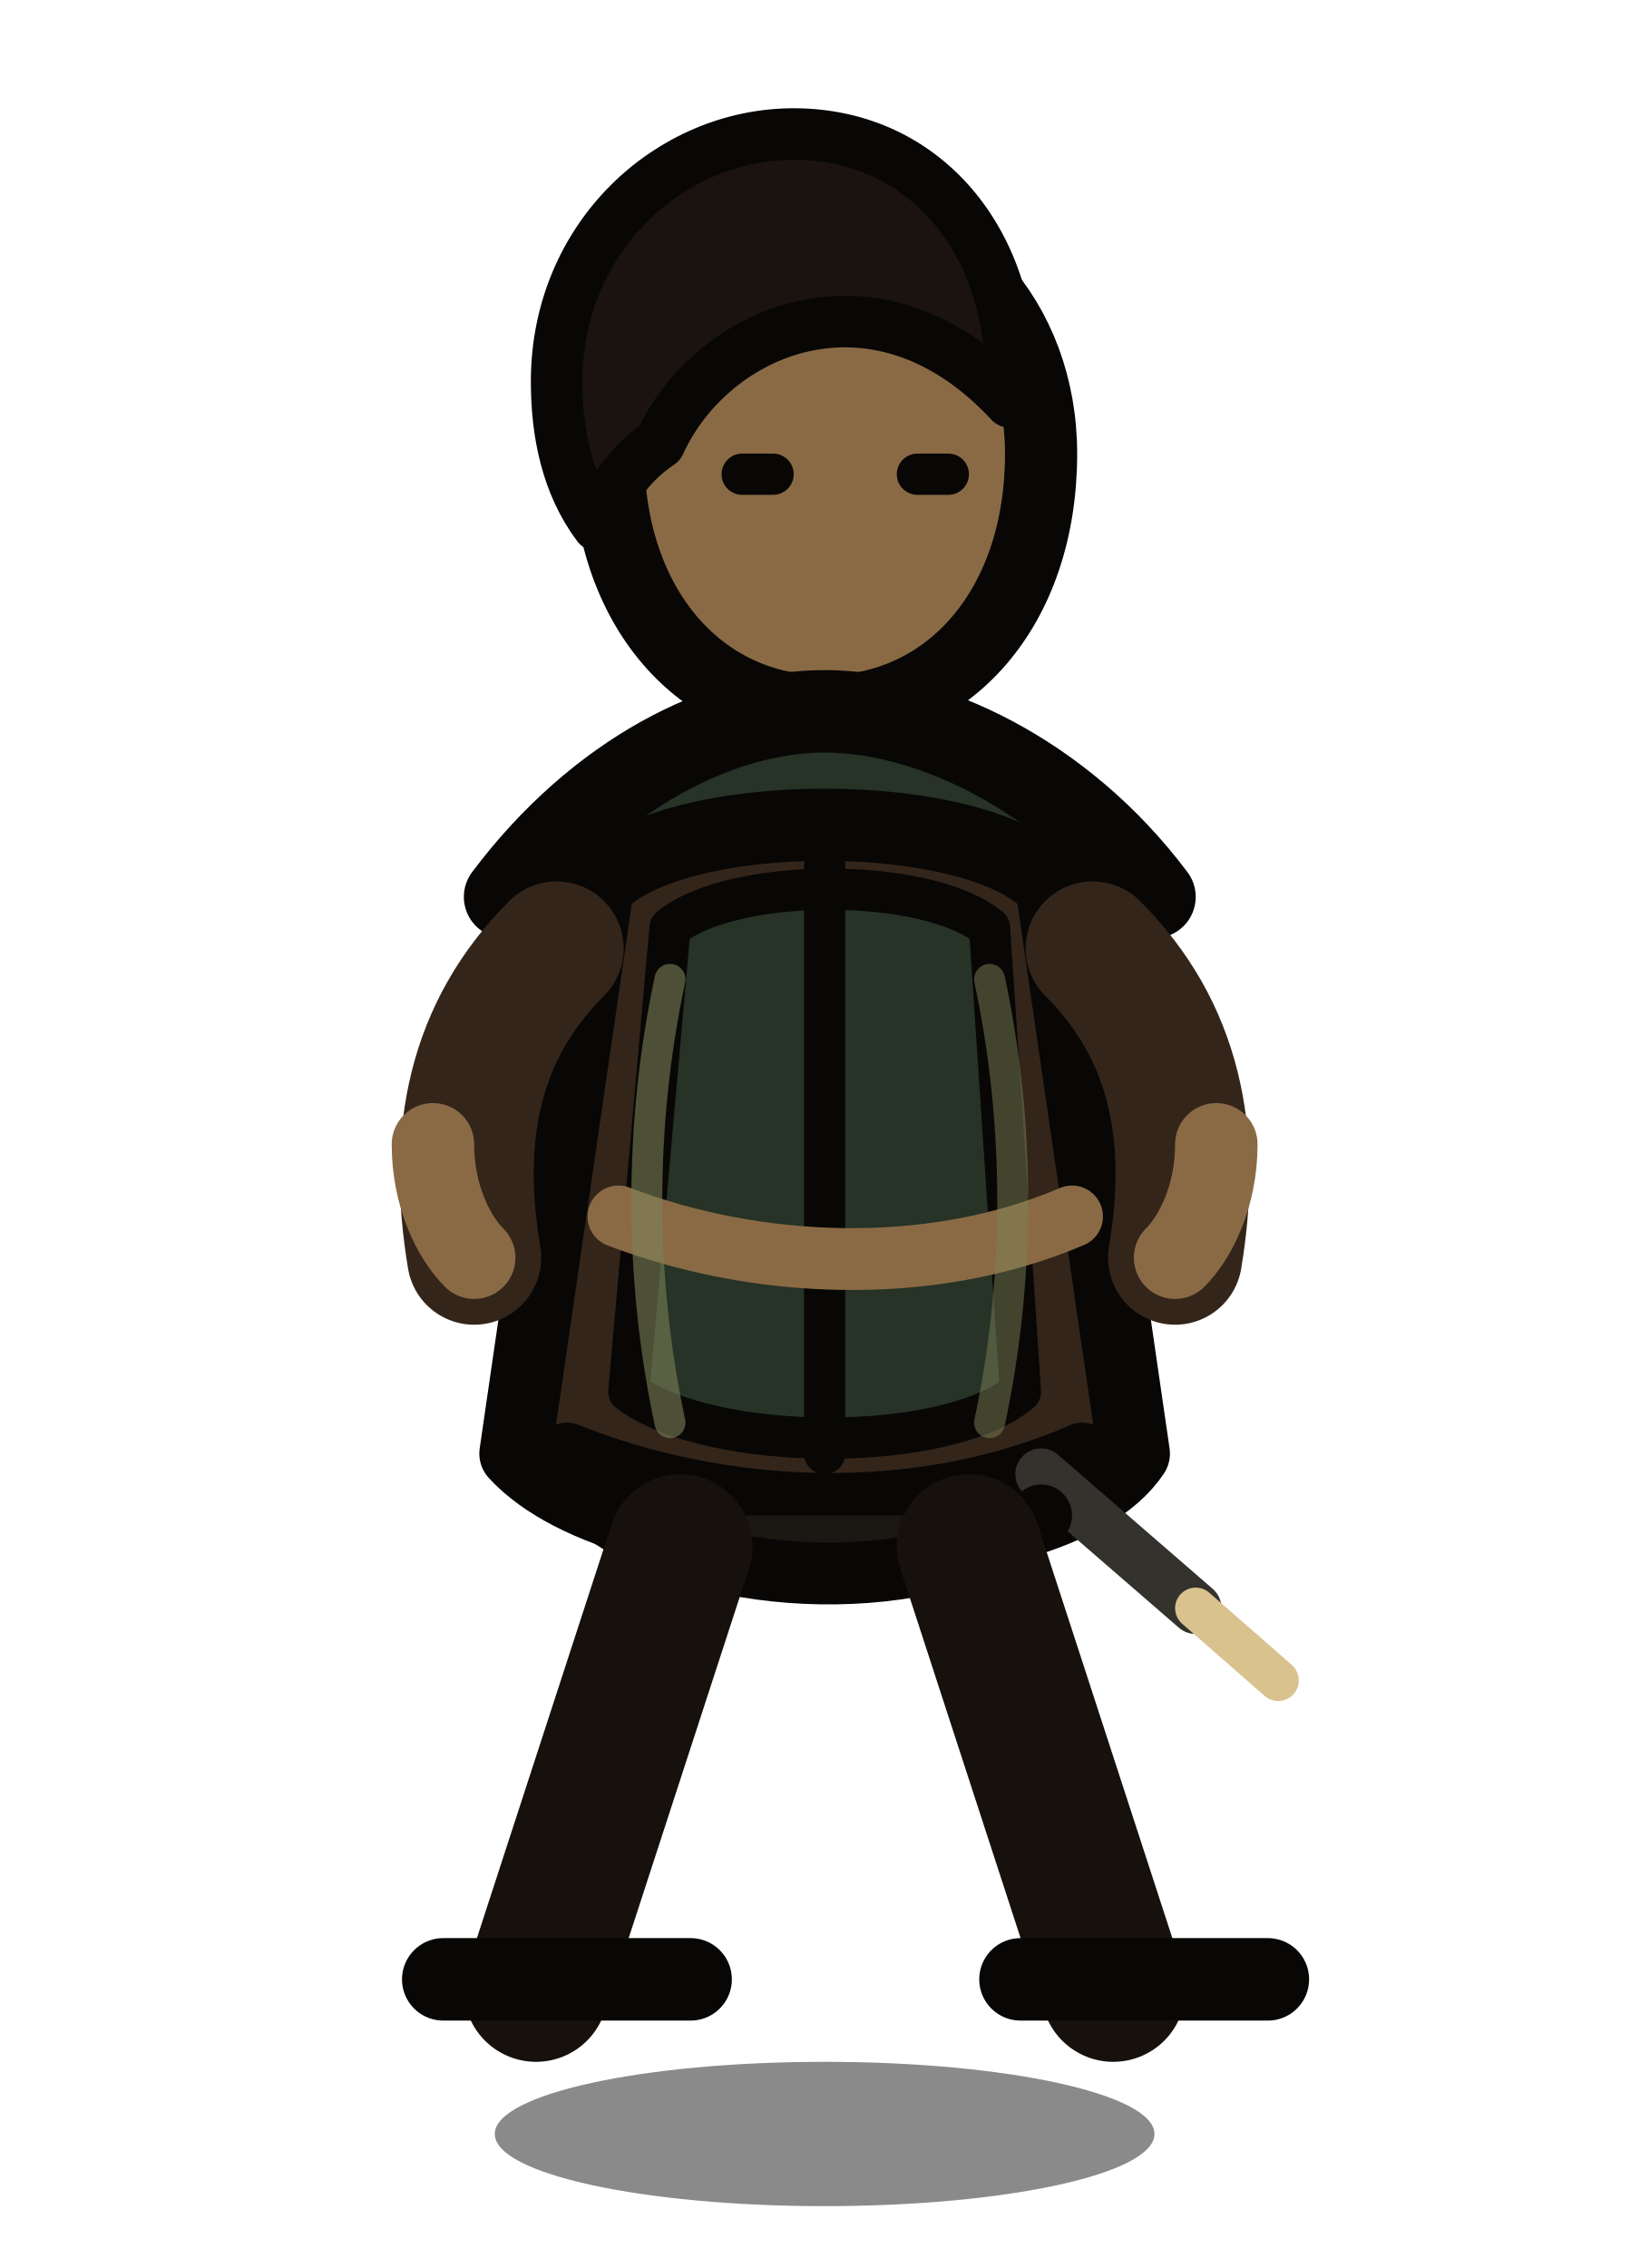
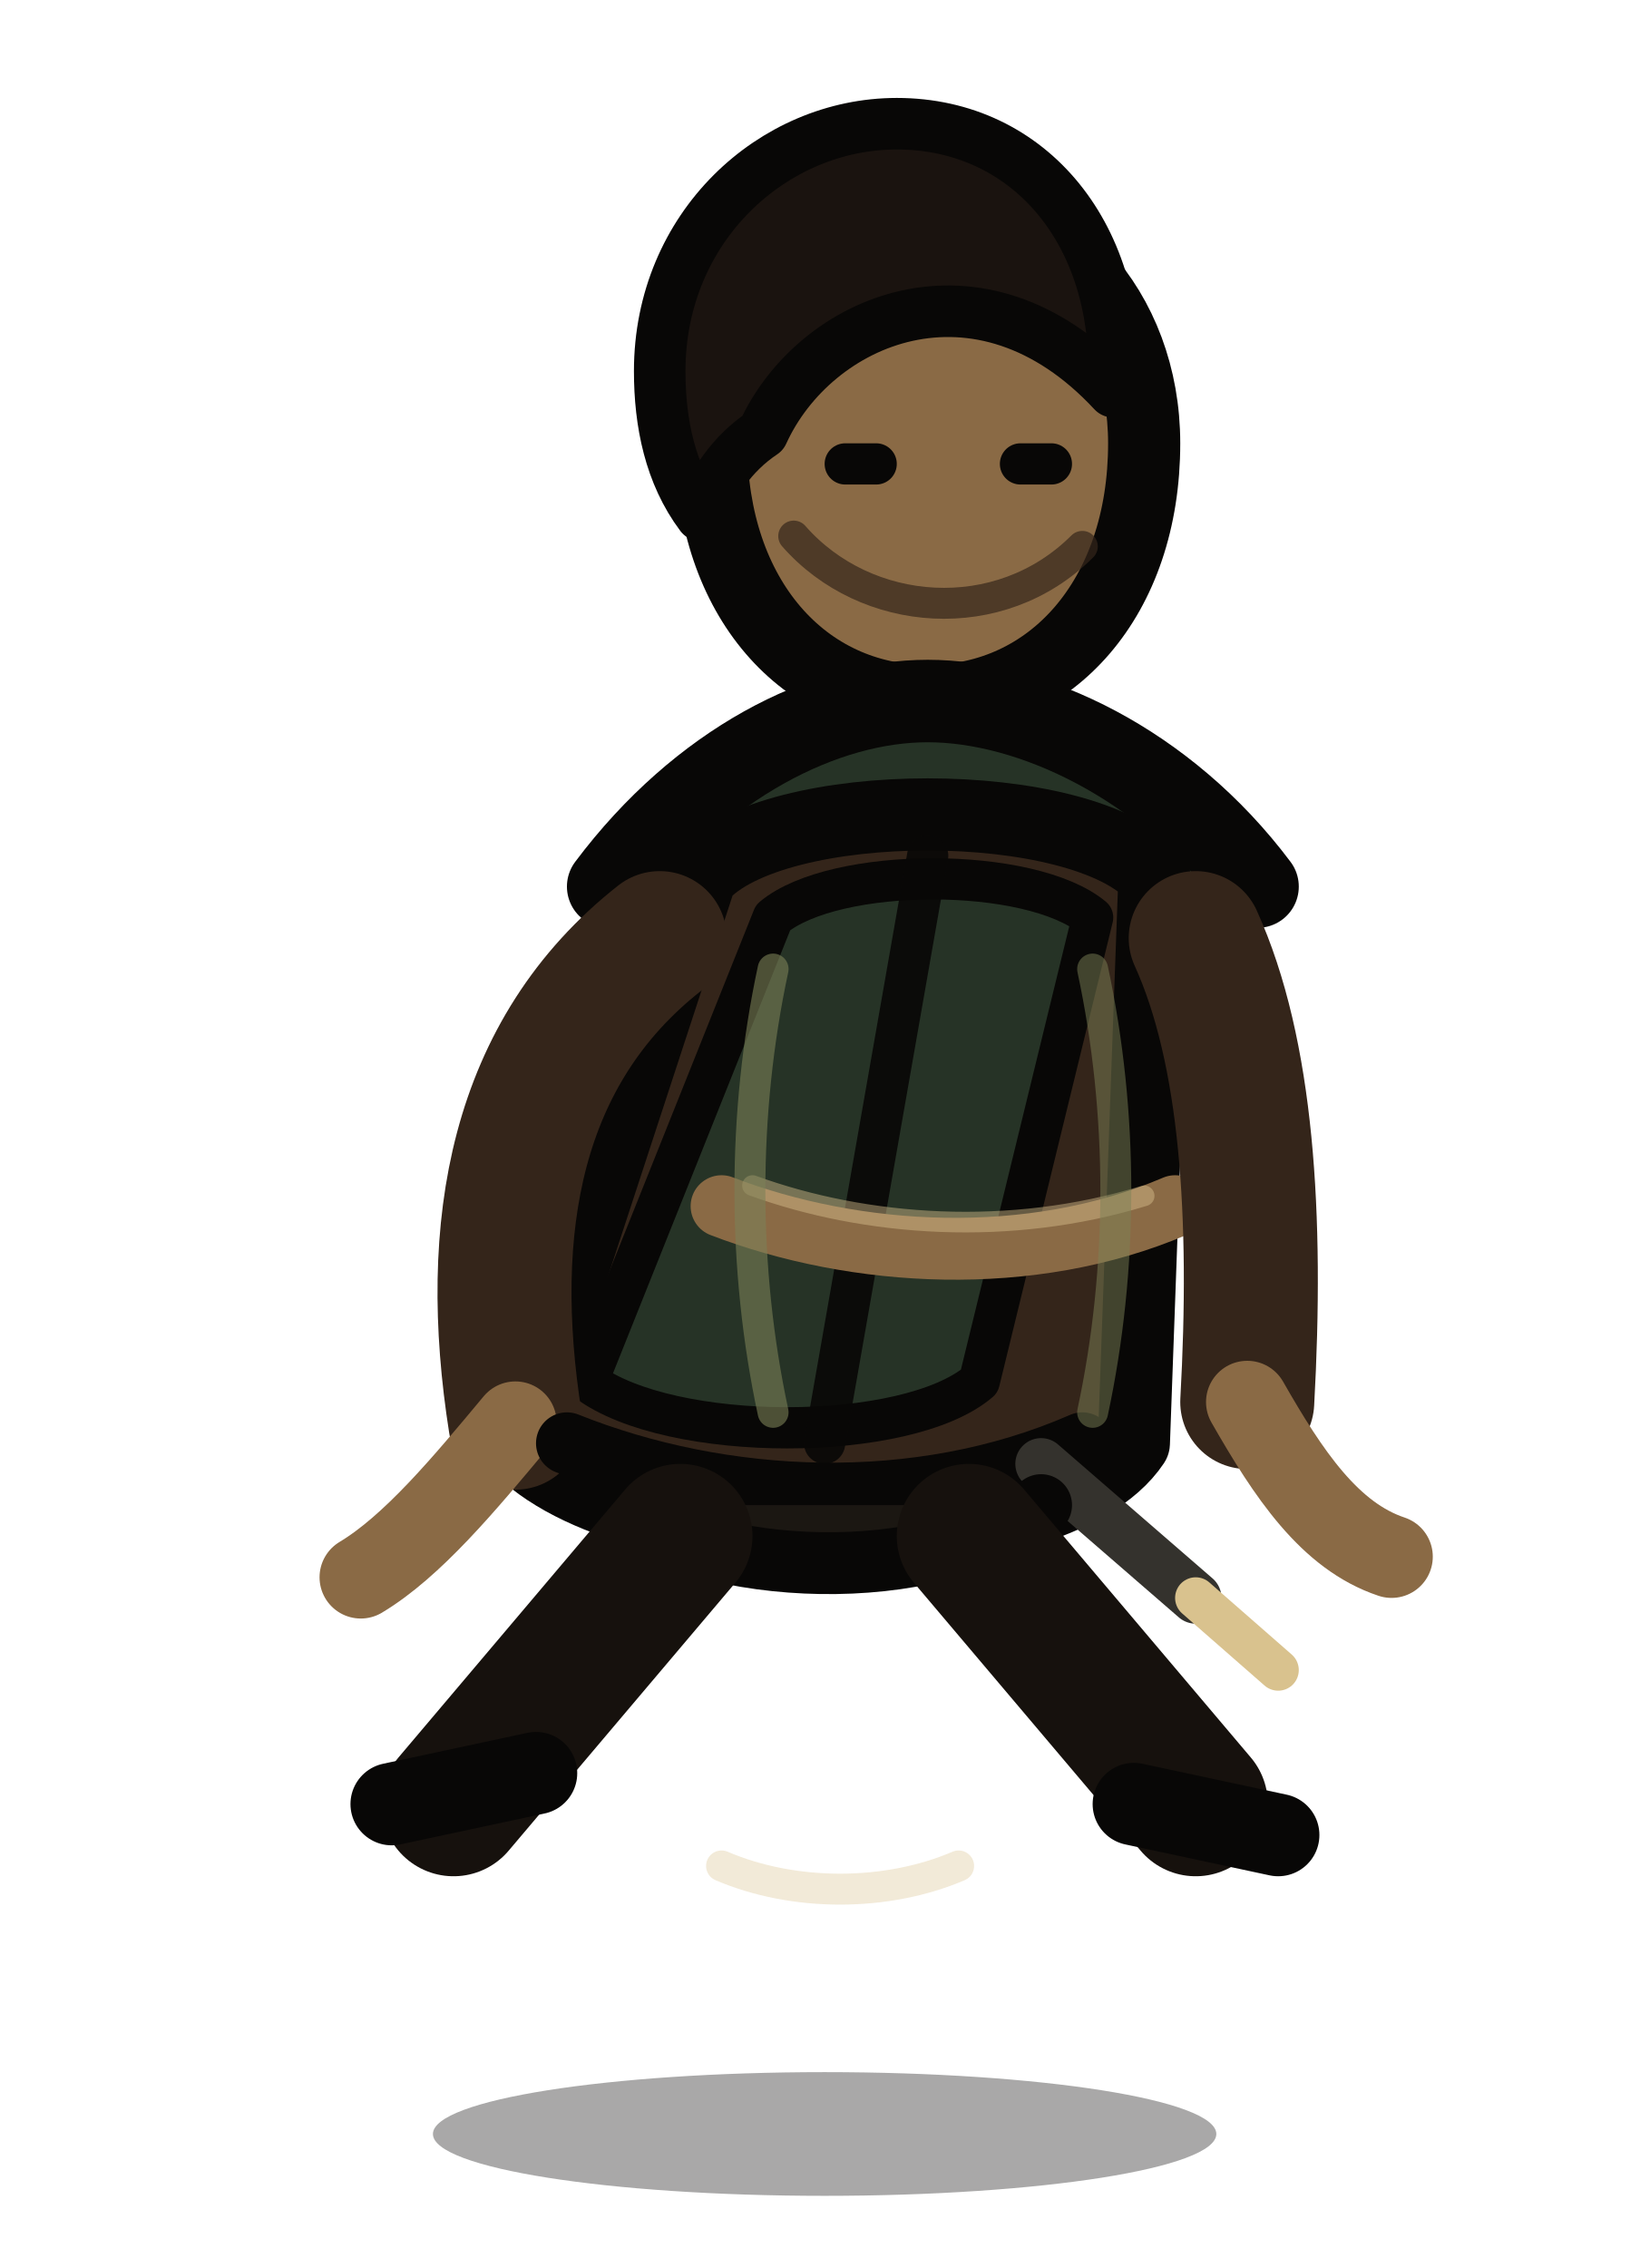
<svg xmlns="http://www.w3.org/2000/svg" width="160" height="220" viewBox="0 0 160 220">
-   <ellipse cx="80" cy="207" rx="32" ry="7" fill="#080706" opacity="0.47" />
-   <g stroke="#080706" stroke-linecap="round" stroke-linejoin="round" transform="translate(0 -4)">
-     <path d="M80 25c-12 0-21 10-21 23 0 15 9 25 21 25s21-10 21-25c0-13-9-23-21-23z" fill="#8a6a45" stroke-width="7" />
-     <path d="M64 47c5-11 21-18 34-4 1-15-8-26-21-26-12 0-23 10-23 24 0 5 1 10 4 14 1-3 3-6 6-8z" fill="#1a130f" stroke-width="5" />
-     <path d="M72 50h3m14 0h3" stroke-width="4" />
-     <path d="M72 71v12h16V71" fill="#8a6a45" stroke-width="5" />
-     <path d="M49 91c9-12 21-18 31-18s23 6 32 18" fill="#263326" stroke-width="8" />
-     <path d="M58 90c7-8 37-8 44 0l8 55c-8 12-49 12-60 0z" fill="#34251a" stroke-width="7" />
-     <path d="M65 94c6-5 25-5 31 0l3 45c-7 6-30 6-38 0z" fill="#263326" stroke-width="4" />
-     <path d="M80 88v57" fill="none" stroke-width="4" />
-     <path d="M60 122c13 5 30 6 44 0" fill="none" stroke="#8a6a45" stroke-width="6" />
-     <path d="M54 96c-8 8-10 18-8 30" fill="none" stroke="#34251a" stroke-width="13" />
-     <path d="M46 126c-2-2-4-6-4-11" fill="none" stroke="#8a6a45" stroke-width="8" />
-     <path d="M106 96c8 8 10 18 8 30" fill="none" stroke="#34251a" stroke-width="13" />
-     <path d="M114 126c2-2 4-6 4-11" fill="none" stroke="#8a6a45" stroke-width="8" />
-     <path d="M55 145c15 6 34 7 50 0" fill="none" stroke-width="6" />
-     <path d="M101 147l15 13" fill="none" stroke="#34322d" stroke-width="5" />
-     <path d="M116 160l8 7" fill="none" stroke="#d9c28e" stroke-width="4" />
-     <path d="M59 151c10 7 31 8 42 0" fill="#1b1712" stroke-width="6" />
-     <path d="M66 154l-14 43" fill="none" stroke="#16110d" stroke-width="14" />
-     <path d="M94 154l14 43" fill="none" stroke="#16110d" stroke-width="14" />
-     <path d="M43 196h24" stroke-width="8" />
-     <path d="M99 196h24" stroke-width="8" />
-     <path d="M65 99c-3 14-3 29 0 43" fill="none" stroke="#7b8156" stroke-width="3" opacity="0.6" />
-     <path d="M96 99c3 14 3 29 0 43" fill="none" stroke="#7b8156" stroke-width="3" opacity="0.5" />
+   <g id="grounded-shadow">
+     <ellipse cx="80" cy="207" rx="38" ry="6" fill="#080706" opacity="0.35" />
+   </g>
+   <g id="human-survivor" stroke="#080706" stroke-linecap="round" stroke-linejoin="round">
+     <path d="M90 20c-12 0-21 10-21 23 0 15 9 25 21 25s21-10 21-25c0-13-9-23-21-23z" fill="#8a6a45" stroke-width="7" />
+     <path d="M74 42c5-11 21-18 34-4 1-15-8-26-21-26-12 0-23 10-23 24 0 5 1 10 4 14 1-3 3-6 6-8z" fill="#1a130f" stroke-width="5" />
+     <path d="M77 52c7 8 20 9 28 1" fill="none" stroke="#34251a" stroke-width="3" opacity="0.7" />
+     <path d="M82 45h3m14 0h3" fill="none" stroke="#080706" stroke-width="4" />
+     <path d="M82 66v12h16V66" fill="#8a6a45" stroke-width="5" />
+     <path d="M59 86c9-12 21-18 31-18s23 6 32 18" fill="#263326" stroke-width="8" />
+     <path d="M68 85c7-8 37-8 44 0l-2 55c-8 12-49 12-60 0z" fill="#34251a" stroke-width="7" />
+     <path d="M75 89c6-5 25-5 31 0l-11 45c-7 6-30 6-38 0z" fill="#263326" stroke-width="4" />
+     <path d="M90 83l-10 57" fill="none" stroke="#080706" stroke-width="4" opacity="0.9" />
+     <path d="M70 117c13 5 30 6 44 0" fill="none" stroke="#8a6a45" stroke-width="6" />
+     <path d="M73 115c11 4 25 5 38 1" fill="none" stroke="#d9c28e" stroke-width="2" opacity="0.45" />
+     <path d="M64 91c-14 11-17 28-14 47" fill="none" stroke="#34251a" stroke-width="13" />
+     <path d="M50 138c-5 6-10 12-15 15" fill="none" stroke="#8a6a45" stroke-width="8" />
+     <path d="M116 91c5 11 6 27 5 45" fill="none" stroke="#34251a" stroke-width="13" />
+     <path d="M121 136c4 7 8 13 14 15" fill="none" stroke="#8a6a45" stroke-width="8" />
+     <path d="M55 140c15 6 34 7 50 0" fill="none" stroke="#080706" stroke-width="6" />
+     <path d="M101 142l15 13" fill="none" stroke="#34322d" stroke-width="5" />
+     <path d="M116 155l8 7" fill="none" stroke="#d9c28e" stroke-width="4" />
+     <path d="M59 146c10 7 31 8 42 0" fill="#1b1712" stroke-width="6" />
+     <path d="M66 149l-22 26" fill="none" stroke="#16110d" stroke-width="14" />
+     <path d="M94 149l22 26" fill="none" stroke="#16110d" stroke-width="14" />
+     <path d="M38 175l14 -3" stroke="#080706" stroke-width="8" />
+     <path d="M110 175l14 3" stroke="#080706" stroke-width="8" />
+     <path d="M75 94c-3 14-3 29 0 43" fill="none" stroke="#7b8156" stroke-width="3" opacity="0.6" />
+     <path d="M106 94c3 14 3 29 0 43" fill="none" stroke="#7b8156" stroke-width="3" opacity="0.5" />
+     <path d="M70 181c7 3 16 3 23 0" fill="none" stroke="#d9c28e" stroke-width="3" opacity="0.35" />
  </g>
</svg>
